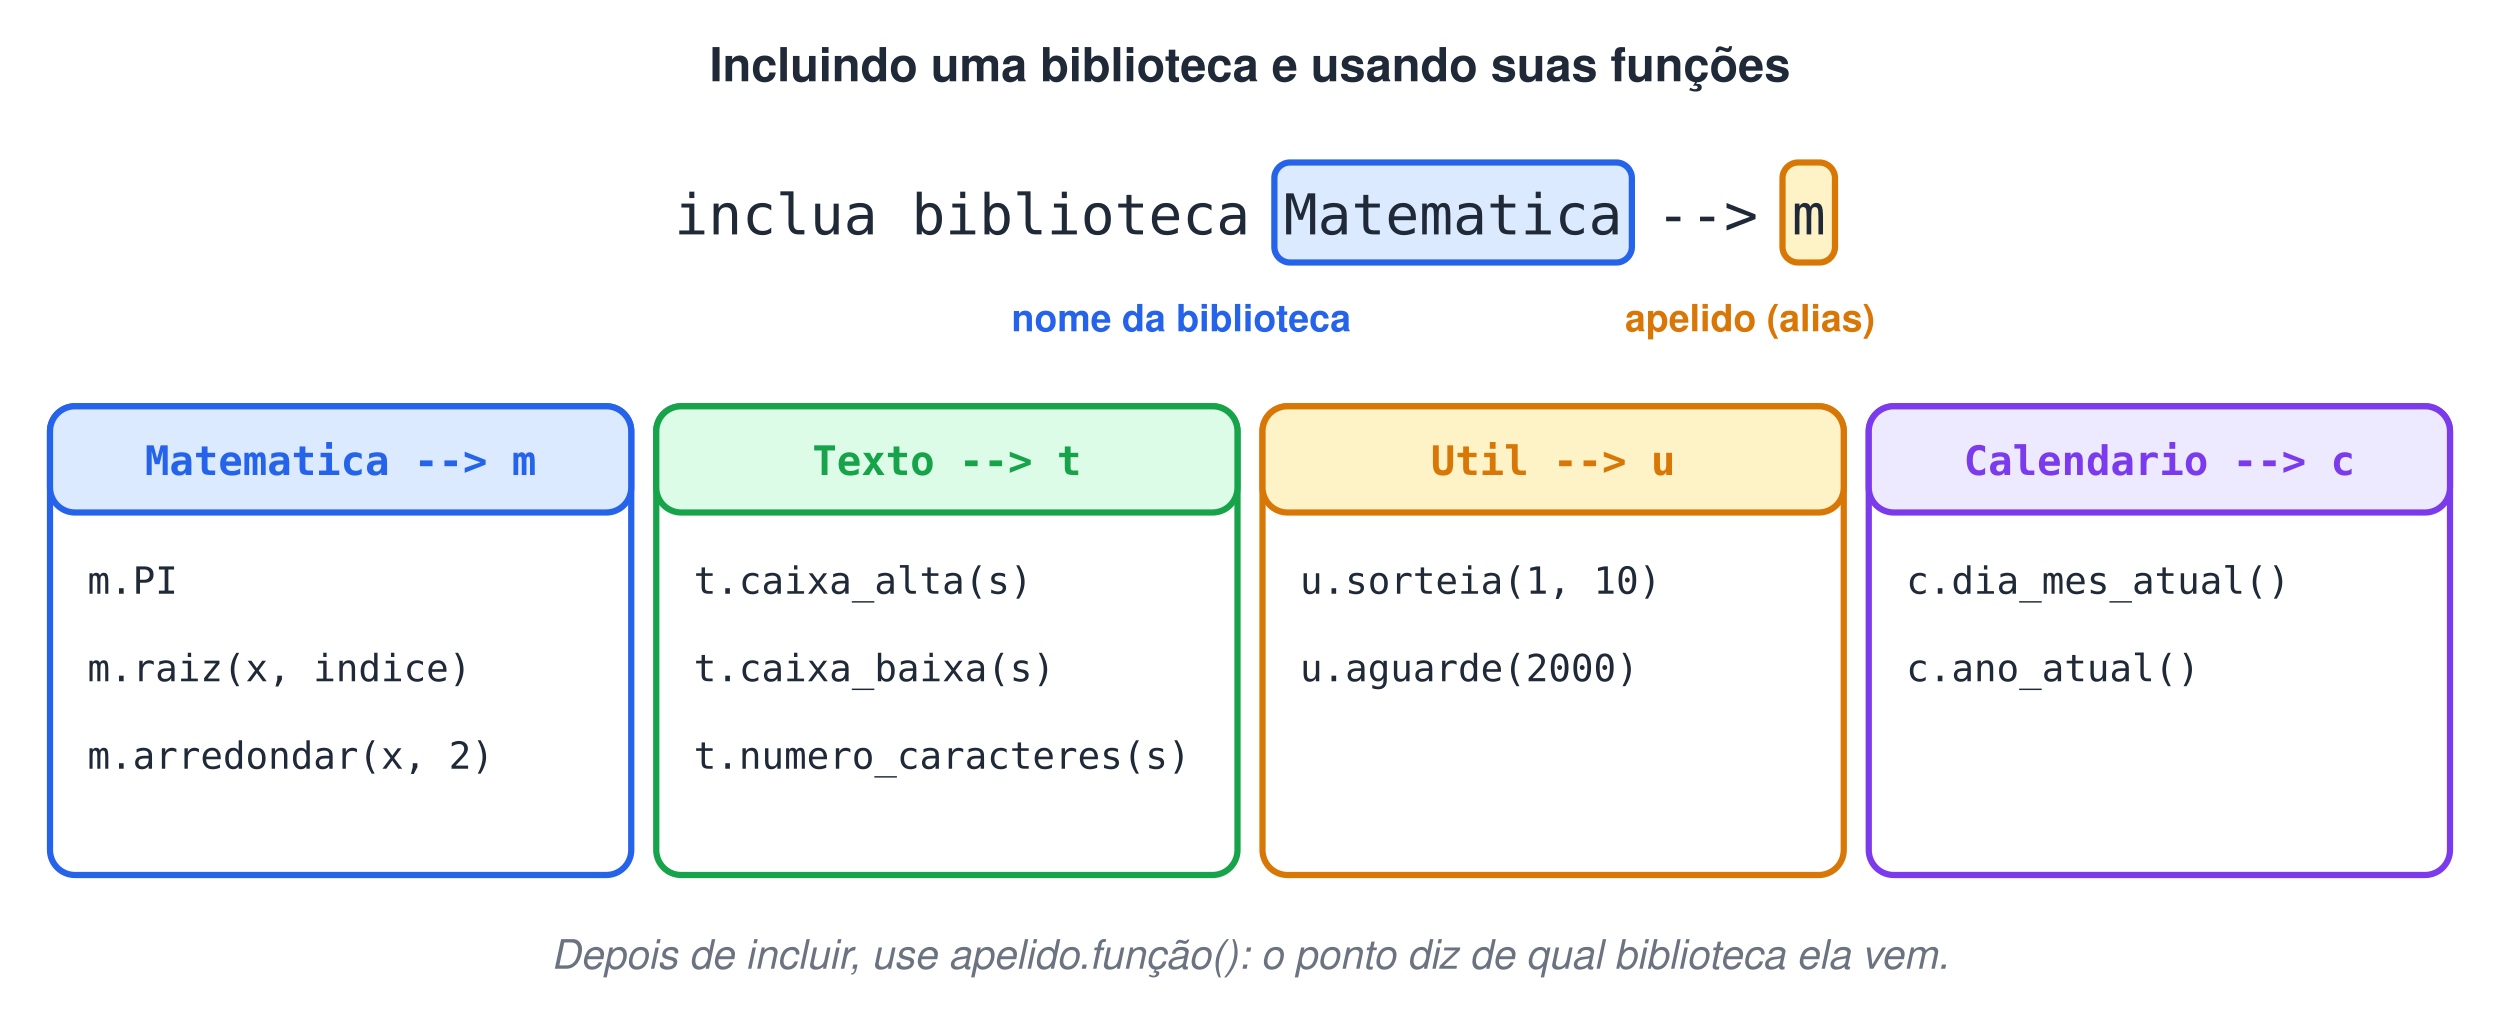
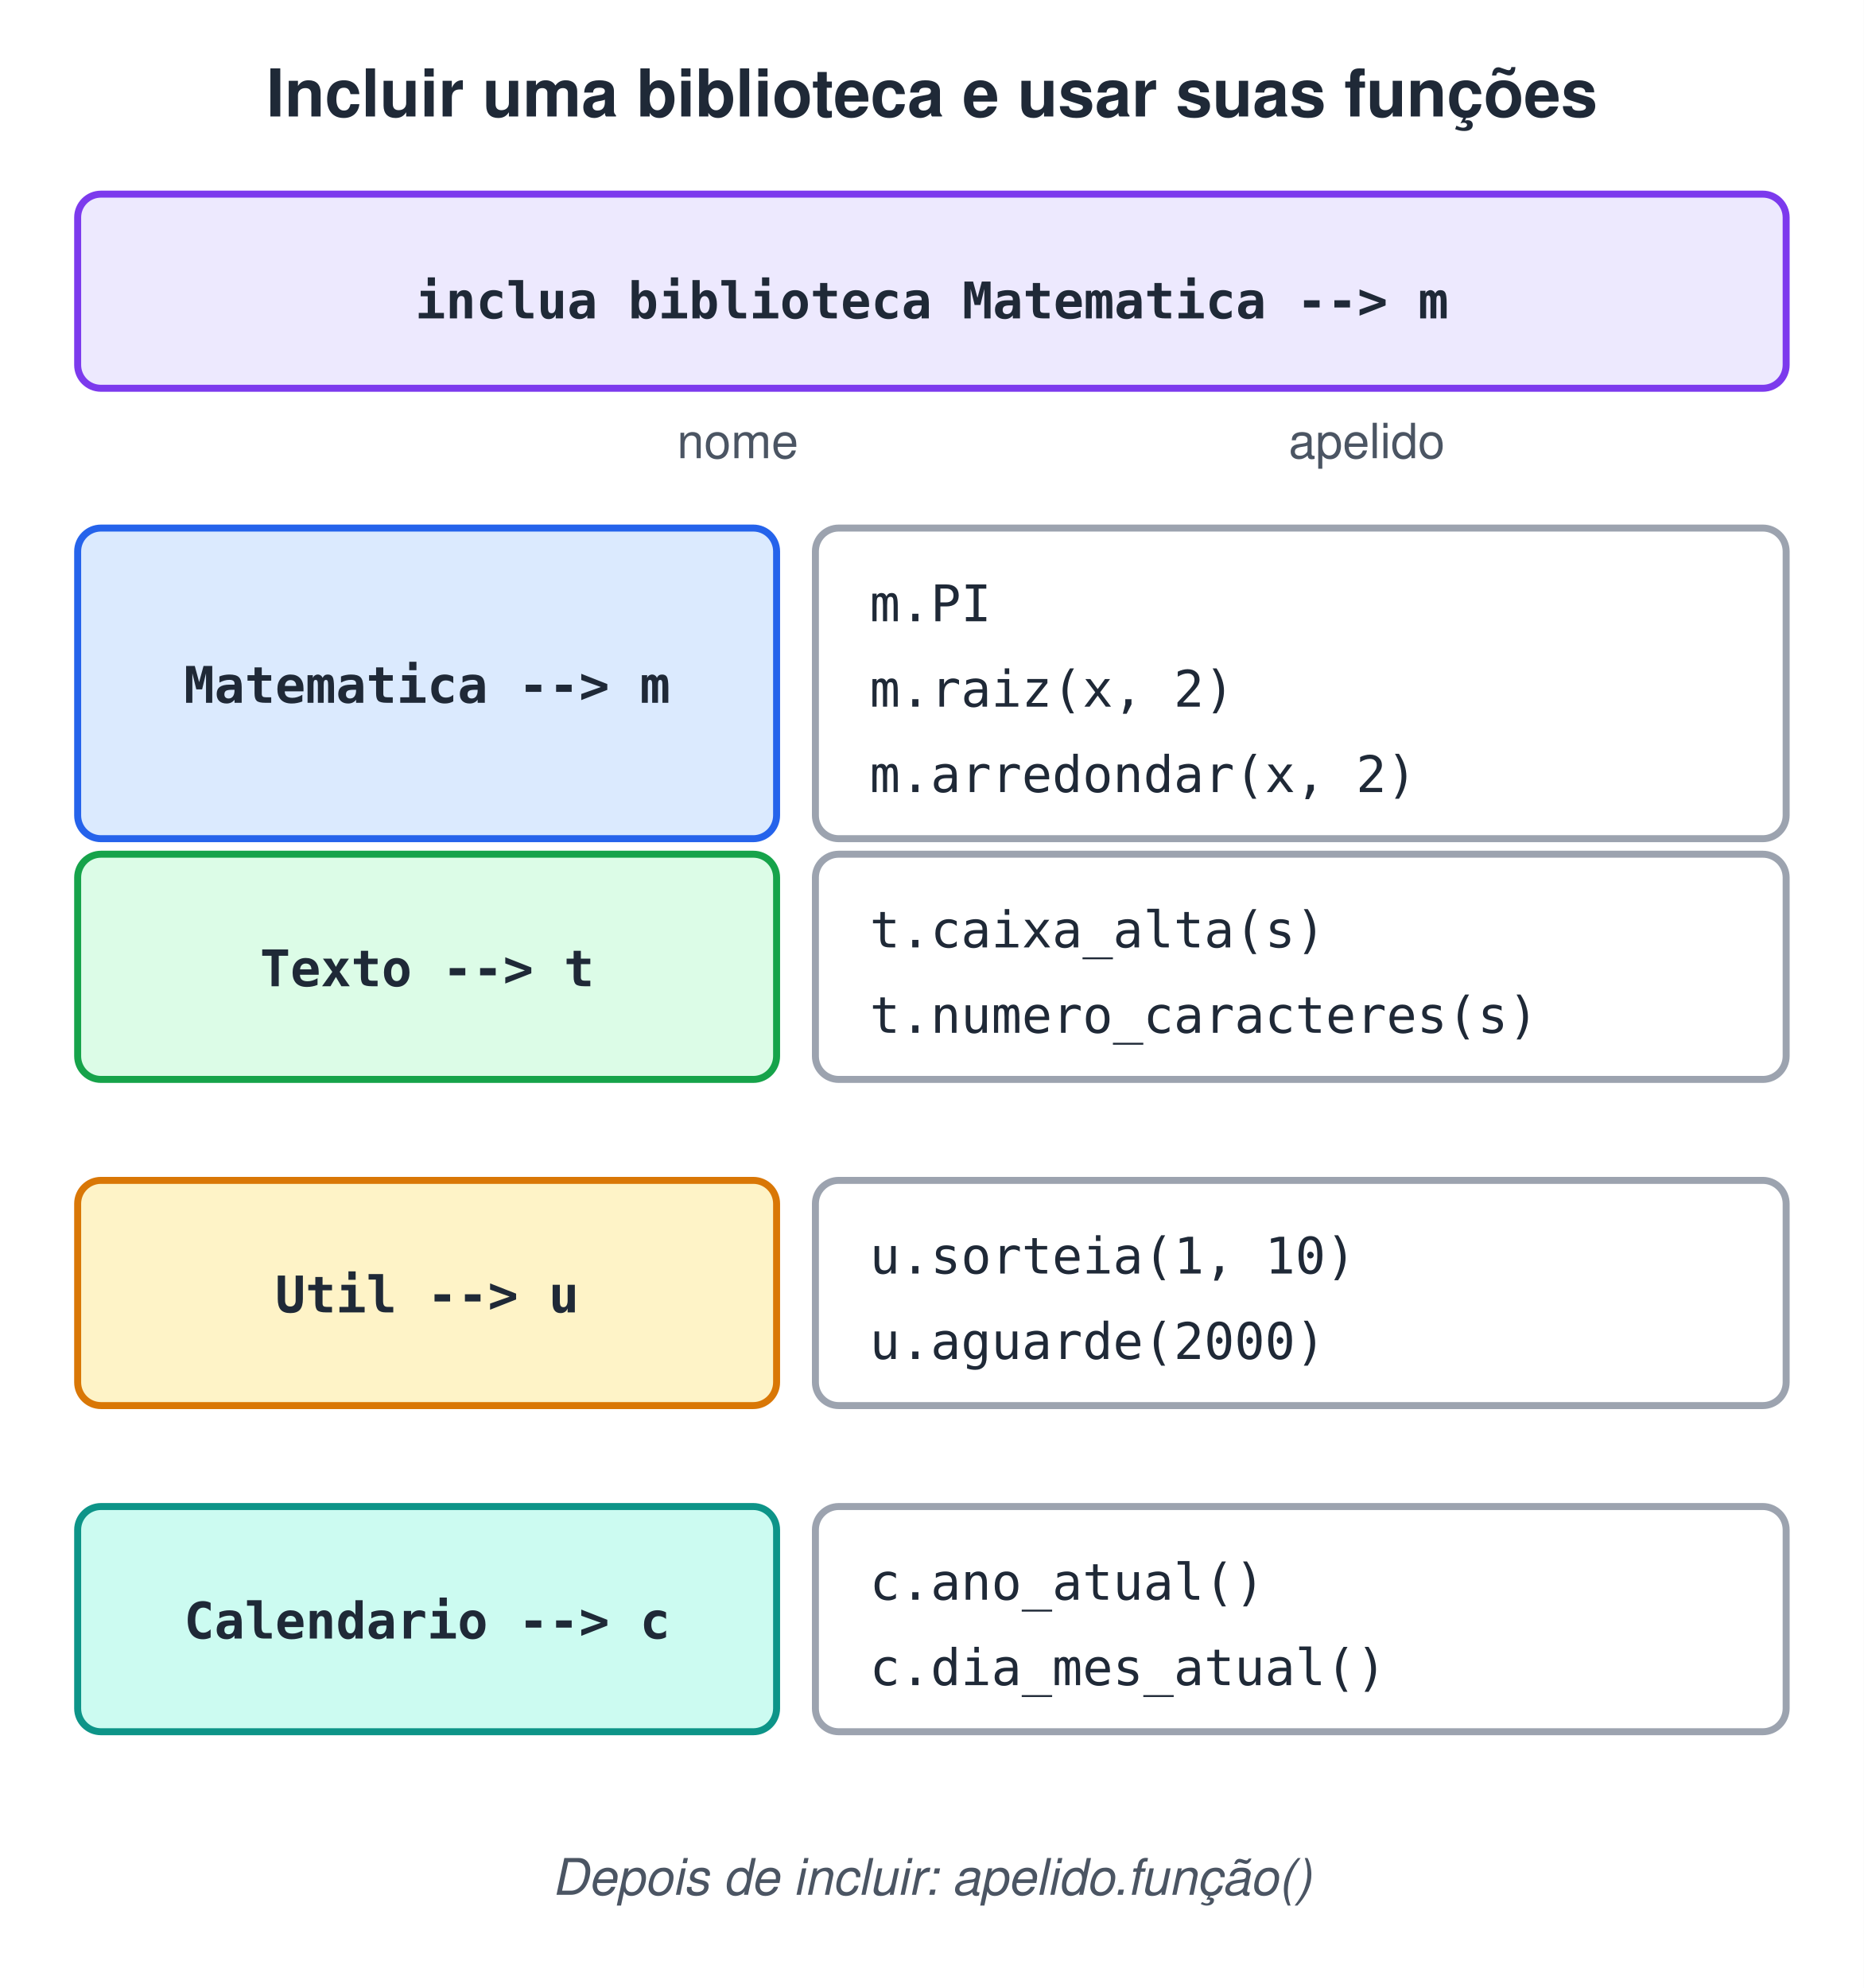
- <svg xmlns="http://www.w3.org/2000/svg" width="800" height="328" viewBox="0 0 800 328">
-   <style>text{font-family:Helvetica, Arial, 'DejaVu Sans', sans-serif}.m{font-family:Menlo, Consolas, 'DejaVu Sans Mono', monospace}</style>
-   <rect width="100%" height="100%" fill="#ffffff" />
-   <text x="400" y="26" font-size="15" font-weight="bold" fill="#1F2937" text-anchor="middle">Incluindo uma biblioteca e usando suas funções</text>
-   <text x="215.8" y="75" class="m" font-size="18" fill="#1F2937" xml:space="preserve">inclua biblioteca </text>
-   <rect x="407.8" y="52" width="114.4" height="32" rx="5" fill="#DBEAFE" stroke="#2563EB" stroke-width="2" />
-   <text x="410.8" y="75" class="m" font-size="18" fill="#1F2937" xml:space="preserve">Matematica</text>
-   <text x="519.2" y="75" class="m" font-size="18" fill="#1F2937" xml:space="preserve"> --&gt; </text>
-   <rect x="570.4" y="52" width="16.8" height="32" rx="5" fill="#FEF3C7" stroke="#D97706" stroke-width="2" />
-   <text x="573.4" y="75" class="m" font-size="18" fill="#1F2937" xml:space="preserve">m</text>
-   <text x="378" y="106" font-size="12" font-weight="bold" fill="#2563EB" text-anchor="middle">nome da biblioteca</text>
-   <text x="560" y="106" font-size="12" font-weight="bold" fill="#D97706" text-anchor="middle">apelido (alias)</text>
-   <rect x="16" y="130" width="186" height="150" rx="8" fill="#fff" stroke="#2563EB" stroke-width="2" />
-   <rect x="16" y="130" width="186" height="34" rx="8" fill="#DBEAFE" stroke="#2563EB" stroke-width="2" />
-   <text x="109" y="152" class="m" font-size="13" font-weight="bold" fill="#2563EB" text-anchor="middle">Matematica --&gt; m</text>
-   <text x="28" y="190" class="m" font-size="12" fill="#1F2937">m.PI</text>
-   <text x="28" y="218" class="m" font-size="12" fill="#1F2937">m.raiz(x, indice)</text>
-   <text x="28" y="246" class="m" font-size="12" fill="#1F2937">m.arredondar(x, 2)</text>
-   <rect x="210" y="130" width="186" height="150" rx="8" fill="#fff" stroke="#16A34A" stroke-width="2" />
-   <rect x="210" y="130" width="186" height="34" rx="8" fill="#DCFCE7" stroke="#16A34A" stroke-width="2" />
-   <text x="303" y="152" class="m" font-size="13" font-weight="bold" fill="#16A34A" text-anchor="middle">Texto --&gt; t</text>
-   <text x="222" y="190" class="m" font-size="12" fill="#1F2937">t.caixa_alta(s)</text>
-   <text x="222" y="218" class="m" font-size="12" fill="#1F2937">t.caixa_baixa(s)</text>
-   <text x="222" y="246" class="m" font-size="12" fill="#1F2937">t.numero_caracteres(s)</text>
-   <rect x="404" y="130" width="186" height="150" rx="8" fill="#fff" stroke="#D97706" stroke-width="2" />
-   <rect x="404" y="130" width="186" height="34" rx="8" fill="#FEF3C7" stroke="#D97706" stroke-width="2" />
-   <text x="497" y="152" class="m" font-size="13" font-weight="bold" fill="#D97706" text-anchor="middle">Util --&gt; u</text>
-   <text x="416" y="190" class="m" font-size="12" fill="#1F2937">u.sorteia(1, 10)</text>
-   <text x="416" y="218" class="m" font-size="12" fill="#1F2937">u.aguarde(2000)</text>
-   <rect x="598" y="130" width="186" height="150" rx="8" fill="#fff" stroke="#7C3AED" stroke-width="2" />
-   <rect x="598" y="130" width="186" height="34" rx="8" fill="#EDE9FE" stroke="#7C3AED" stroke-width="2" />
-   <text x="691" y="152" class="m" font-size="13" font-weight="bold" fill="#7C3AED" text-anchor="middle">Calendario --&gt; c</text>
-   <text x="610" y="190" class="m" font-size="12" fill="#1F2937">c.dia_mes_atual()</text>
-   <text x="610" y="218" class="m" font-size="12" fill="#1F2937">c.ano_atual()</text>
-   <text x="400" y="310" font-size="13" font-style="italic" fill="#6B7280" text-anchor="middle">Depois de incluir, use apelido.função(): o ponto diz de qual biblioteca ela vem.</text>
+ <svg xmlns="http://www.w3.org/2000/svg" width="480" height="512" viewBox="0 0 480 512">
+   <style>text{white-space:pre;font-family:Helvetica,Arial,sans-serif;font-size:14px;fill:#1F2937}.t{font-size:17px;font-weight:bold}.b{font-weight:bold}.m{font-family:Menlo,Consolas,monospace;font-size:13px}.s{font-size:12.5px;fill:#4B5563}.n{font-size:13px;font-style:italic;fill:#4B5563}.c{text-anchor:middle}.r{text-anchor:end}.xB{fill:#DBEAFE;stroke:#2563EB}.xG{fill:#DCFCE7;stroke:#16A34A}.xO{fill:#FEF3C7;stroke:#D97706}.xP{fill:#EDE9FE;stroke:#7C3AED}.xR{fill:#FEE2E2;stroke:#DC2626}.xY{fill:#F3F4F6;stroke:#9CA3AF}.xW{fill:#fff;stroke:#9CA3AF}.xT{fill:#CCFBF1;stroke:#0D9488}.xK{fill:#FCE7F3;stroke:#DB2777}rect,ellipse,polygon{stroke-width:1.8}.l{stroke:#6B7280;stroke-width:1.8;fill:none}.d{stroke-dasharray:5 4}</style>
+   <defs>
+     <marker id="a" viewBox="0 0 10 10" refX="9" refY="5" markerWidth="7" markerHeight="7" orient="auto-start-reverse">
+       <path d="M0,0L10,5L0,10z" fill="#6B7280" />
+     </marker>
+   </defs>
+   <rect width="100%" height="100%" fill="#fff" />
+   <text x="240.0" y="30" class="t c">Incluir uma biblioteca e usar suas funções</text>
+   <rect x="20" y="50" width="440" height="50" rx="6" class="xP" />
+   <text x="240" y="82" class="m b c">inclua biblioteca Matematica --&gt; m</text>
+   <text x="190" y="118" class="s c">nome</text>
+   <text x="352" y="118" class="s c">apelido</text>
+   <rect x="20" y="136" width="180" height="80" rx="6" class="xB" />
+   <text x="110" y="181.0" class="m b c">Matematica --&gt; m</text>
+   <rect x="210" y="136" width="250" height="80" rx="6" class="xW" />
+   <text x="224" y="160" class="m">m.PI</text>
+   <text x="224" y="182" class="m">m.raiz(x, 2)</text>
+   <text x="224" y="204" class="m">m.arredondar(x, 2)</text>
+   <rect x="20" y="220" width="180" height="58" rx="6" class="xG" />
+   <text x="110" y="254.0" class="m b c">Texto --&gt; t</text>
+   <rect x="210" y="220" width="250" height="58" rx="6" class="xW" />
+   <text x="224" y="244" class="m">t.caixa_alta(s)</text>
+   <text x="224" y="266" class="m">t.numero_caracteres(s)</text>
+   <rect x="20" y="304" width="180" height="58" rx="6" class="xO" />
+   <text x="110" y="338.0" class="m b c">Util --&gt; u</text>
+   <rect x="210" y="304" width="250" height="58" rx="6" class="xW" />
+   <text x="224" y="328" class="m">u.sorteia(1, 10)</text>
+   <text x="224" y="350" class="m">u.aguarde(2000)</text>
+   <rect x="20" y="388" width="180" height="58" rx="6" class="xT" />
+   <text x="110" y="422.0" class="m b c">Calendario --&gt; c</text>
+   <rect x="210" y="388" width="250" height="58" rx="6" class="xW" />
+   <text x="224" y="412" class="m">c.ano_atual()</text>
+   <text x="224" y="434" class="m">c.dia_mes_atual()</text>
+   <text x="240.0" y="488" class="n c">Depois de incluir: apelido.função()</text>
</svg>
